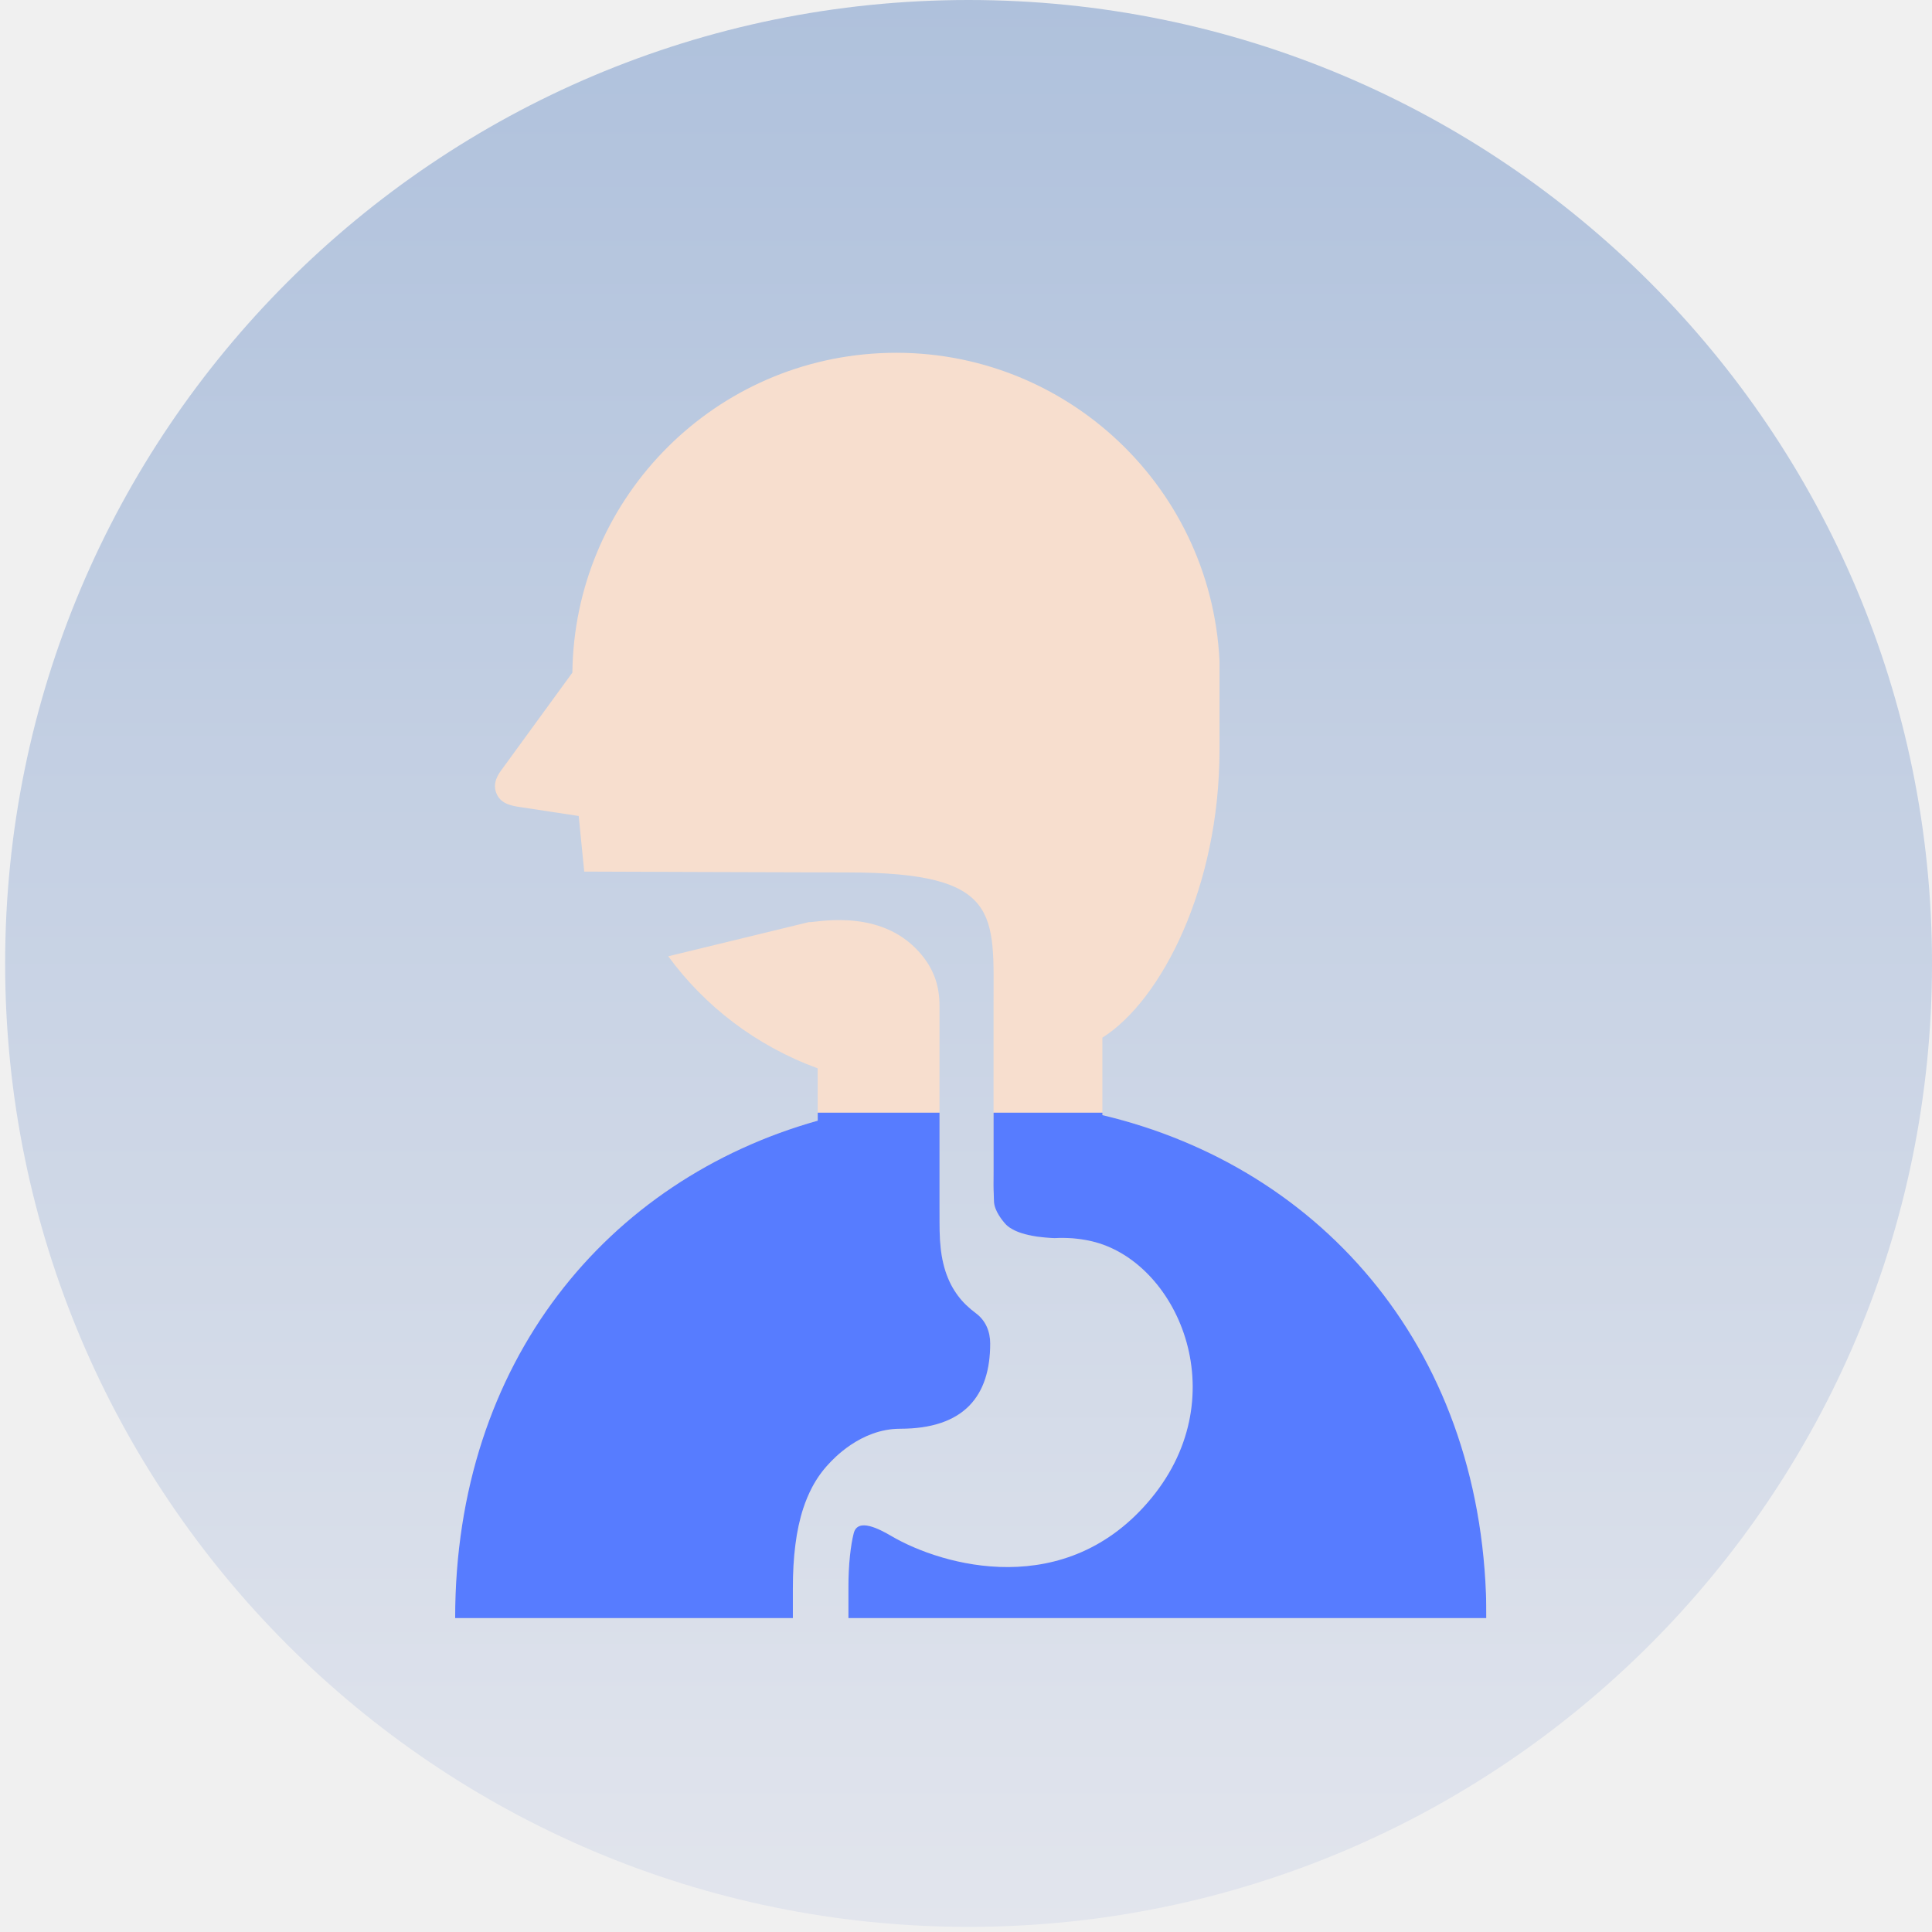
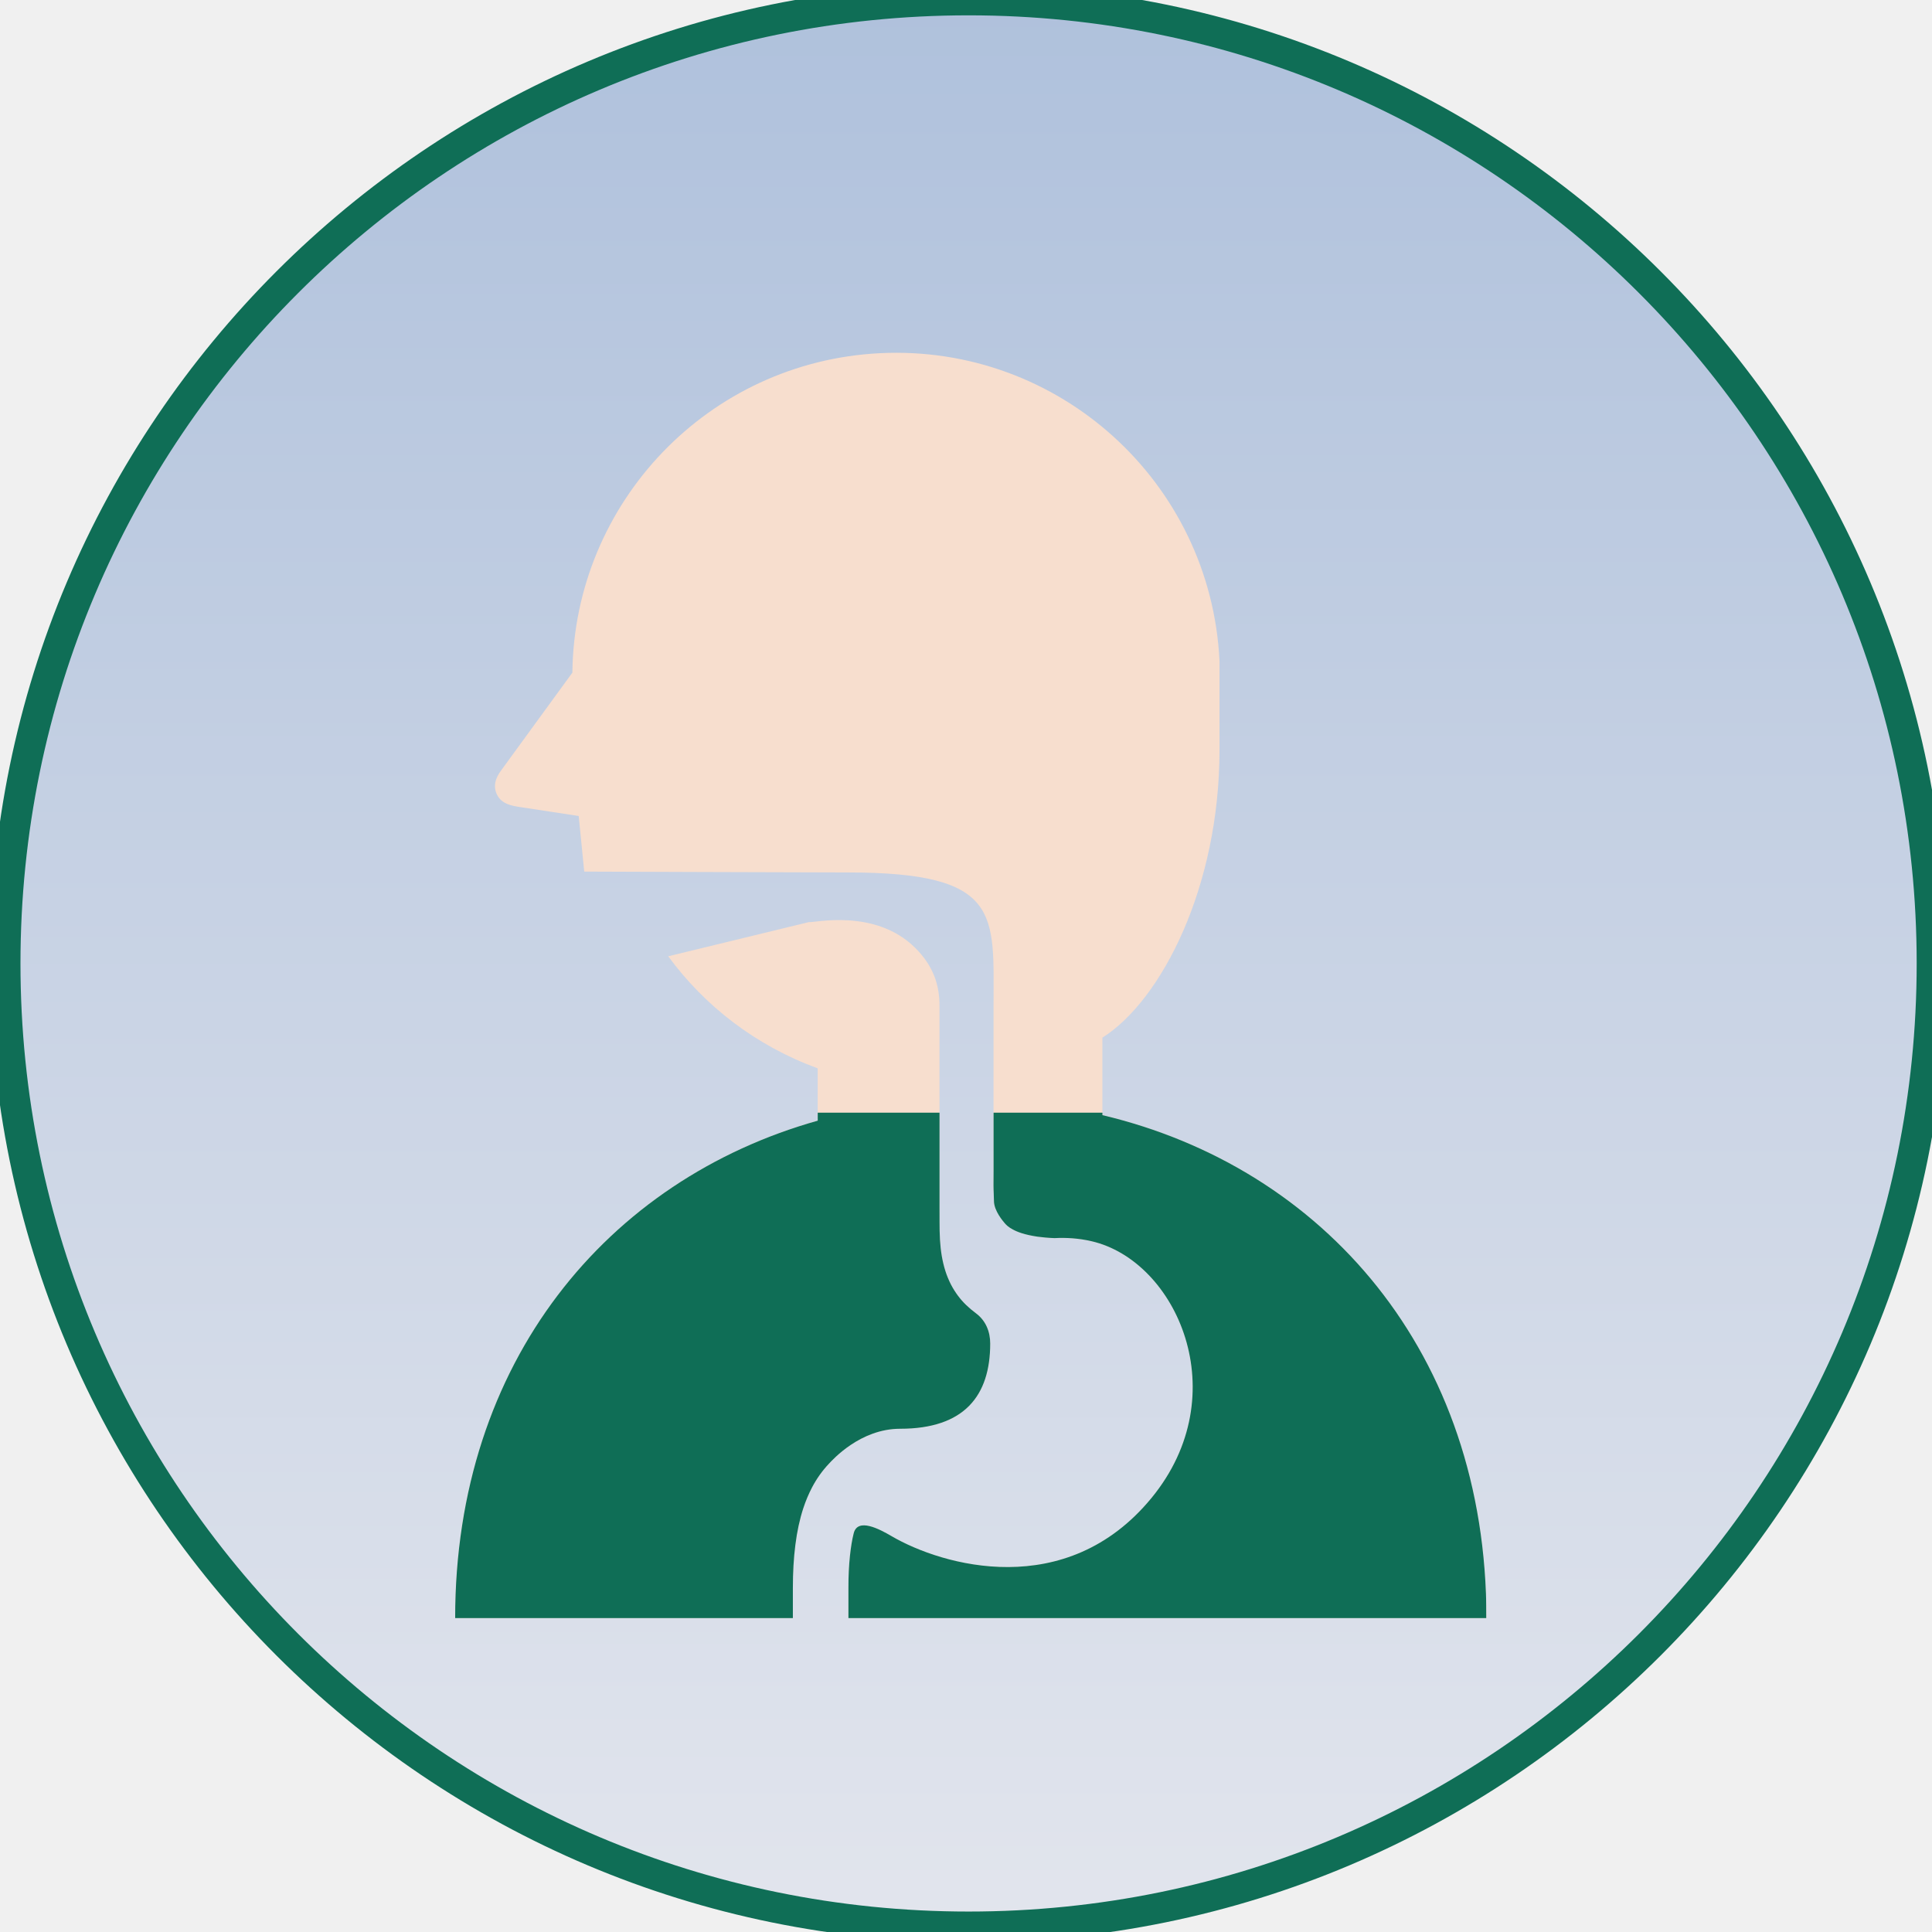
<svg xmlns="http://www.w3.org/2000/svg" width="126" height="126" viewBox="0 0 126 126" fill="none">
-   <circle cx="63.168" cy="62.833" r="62.833" fill="url(#paint0_linear_4741_2378)" />
+   <circle cx="63.168" cy="62.833" r="62.833" fill="url(#paint0_linear_4741_2378)" stroke="#0F6E56" stroke-width="2" />
  <path d="M64.577 87.625C64.577 86.856 64.295 86.131 63.646 85.648C63.192 85.31 62.794 84.935 62.482 84.514C62.301 84.273 62.147 84.023 62.016 83.772C61.868 83.48 61.749 83.187 61.656 82.898C61.55 82.565 61.475 82.238 61.419 81.918C61.356 81.553 61.324 81.201 61.301 80.856C61.278 80.465 61.273 80.093 61.273 79.735C61.273 79.405 61.271 79.085 61.271 78.793V78.581V77.108V76.524C61.271 76.524 61.271 68.415 61.271 65.59C61.271 64.252 60.886 63.016 59.702 61.832C57.06 59.191 53.003 60.213 52.762 60.135L43.58 62.366C45.957 65.605 49.281 68.193 53.328 69.674V73.087C39.629 76.939 29.682 88.795 29.682 105.527H42.688H51.707V103.575C51.707 102.55 51.76 101.613 51.87 100.752C51.979 99.888 52.147 99.098 52.384 98.372C52.543 97.889 52.734 97.433 52.958 97.005C53.258 96.433 53.626 95.917 54.054 95.464C54.301 95.204 56.099 93.18 58.703 93.18C62.888 93.18 64.577 91.029 64.577 87.625Z" fill="#F7DECE" />
  <path d="M71.895 72.726V67.674C75.76 65.229 79.533 57.826 79.533 48.914V43.096C78.964 31.447 69.057 22.464 57.407 23.033C46.194 23.582 37.453 32.787 37.329 43.867L32.691 50.233C32.313 50.734 32.132 51.283 32.431 51.86C32.741 52.447 33.393 52.555 33.922 52.636L37.742 53.217L38.102 56.843C38.102 56.843 52.91 56.899 55.3 56.899C65.358 56.899 64.796 59.639 64.796 65.59C64.796 68.415 64.796 76.013 64.796 76.013V76.358C64.796 76.685 64.791 77.002 64.791 77.302C64.791 77.67 64.821 78.015 64.821 78.322C64.821 78.972 65.433 79.664 65.526 79.777C65.579 79.84 65.642 79.901 65.718 79.966C65.803 80.037 65.909 80.107 66.045 80.18C66.199 80.266 66.393 80.349 66.634 80.427C66.912 80.515 67.256 80.593 67.669 80.654C67.992 80.697 68.359 80.732 68.775 80.747C69.523 80.707 70.341 80.754 71.18 80.948C76.73 82.222 80.648 90.936 75.093 97.697C69.535 104.459 61.437 102.114 58.138 100.18C57.34 99.714 55.937 98.969 55.675 99.994C55.567 100.417 55.491 100.905 55.431 101.454C55.365 102.082 55.327 102.787 55.33 103.575V105.526H81.464H96.939C96.939 88.231 86.309 76.146 71.895 72.726Z" fill="#F7DECE" />
  <mask id="mask0_4741_2378" style="mask-type:alpha" maskUnits="userSpaceOnUse" x="29" y="23" width="68" height="83">
    <path d="M64.579 87.625C64.579 86.856 64.297 86.131 63.648 85.648C63.194 85.31 62.797 84.935 62.484 84.514C62.303 84.273 62.149 84.023 62.018 83.772C61.87 83.48 61.751 83.187 61.658 82.898C61.552 82.565 61.477 82.238 61.421 81.918C61.358 81.553 61.326 81.201 61.303 80.856C61.28 80.465 61.275 80.093 61.275 79.735C61.275 79.405 61.273 79.085 61.273 78.793V78.581V77.108V76.524C61.273 76.524 61.273 68.415 61.273 65.59C61.273 64.252 60.887 63.016 59.704 61.832C57.062 59.191 53.005 60.213 52.764 60.135L43.582 62.366C45.959 65.605 49.283 68.193 53.33 69.674V73.087C39.631 76.939 29.684 88.795 29.684 105.527H42.69H51.709V103.575C51.709 102.55 51.761 101.613 51.872 100.752C51.981 99.888 52.149 99.098 52.386 98.372C52.545 97.889 52.736 97.433 52.96 97.005C53.26 96.433 53.628 95.917 54.056 95.464C54.303 95.204 56.101 93.18 58.705 93.18C62.89 93.18 64.579 91.029 64.579 87.625Z" fill="white" />
    <path d="M71.897 72.726V67.674C75.762 65.229 79.535 57.826 79.535 48.914V43.096C78.966 31.447 69.059 22.464 57.41 23.033C46.196 23.582 37.455 32.787 37.331 43.867L32.693 50.233C32.315 50.734 32.134 51.283 32.433 51.86C32.743 52.447 33.395 52.555 33.924 52.636L37.744 53.217L38.104 56.843C38.104 56.843 52.912 56.899 55.302 56.899C65.359 56.899 64.798 59.639 64.798 65.59C64.798 68.415 64.798 76.013 64.798 76.013V76.358C64.798 76.685 64.793 77.002 64.793 77.302C64.793 77.67 64.823 78.015 64.823 78.322C64.823 78.972 65.435 79.664 65.528 79.777C65.581 79.84 65.644 79.901 65.72 79.966C65.805 80.037 65.911 80.107 66.047 80.18C66.201 80.266 66.395 80.349 66.636 80.427C66.913 80.515 67.258 80.593 67.671 80.654C67.994 80.697 68.361 80.732 68.777 80.747C69.525 80.707 70.343 80.754 71.182 80.948C76.732 82.222 80.65 90.936 75.095 97.697C69.537 104.459 61.439 102.114 58.14 100.18C57.342 99.714 55.939 98.969 55.677 99.994C55.569 100.417 55.493 100.905 55.433 101.454C55.367 102.082 55.329 102.787 55.332 103.575V105.526H81.466H96.941C96.941 88.231 86.311 76.146 71.897 72.726Z" fill="#F7DECE" />
  </mask>
  <g mask="url(#mask0_4741_2378)">
-     <rect x="29.684" y="72.566" width="67.257" height="33.629" fill="#577CFF" />
+     <rect x="29.684" y="72.566" width="67.257" height="33.629" fill="#0F6E56" />
  </g>
  <defs>
    <linearGradient id="paint0_linear_4741_2378" x1="63.168" y1="0" x2="63.168" y2="125.665" gradientUnits="userSpaceOnUse">
      <stop stop-color="#AFC1DC" />
      <stop offset="1" stop-color="#E2E5ED" />
    </linearGradient>
  </defs>
</svg>
